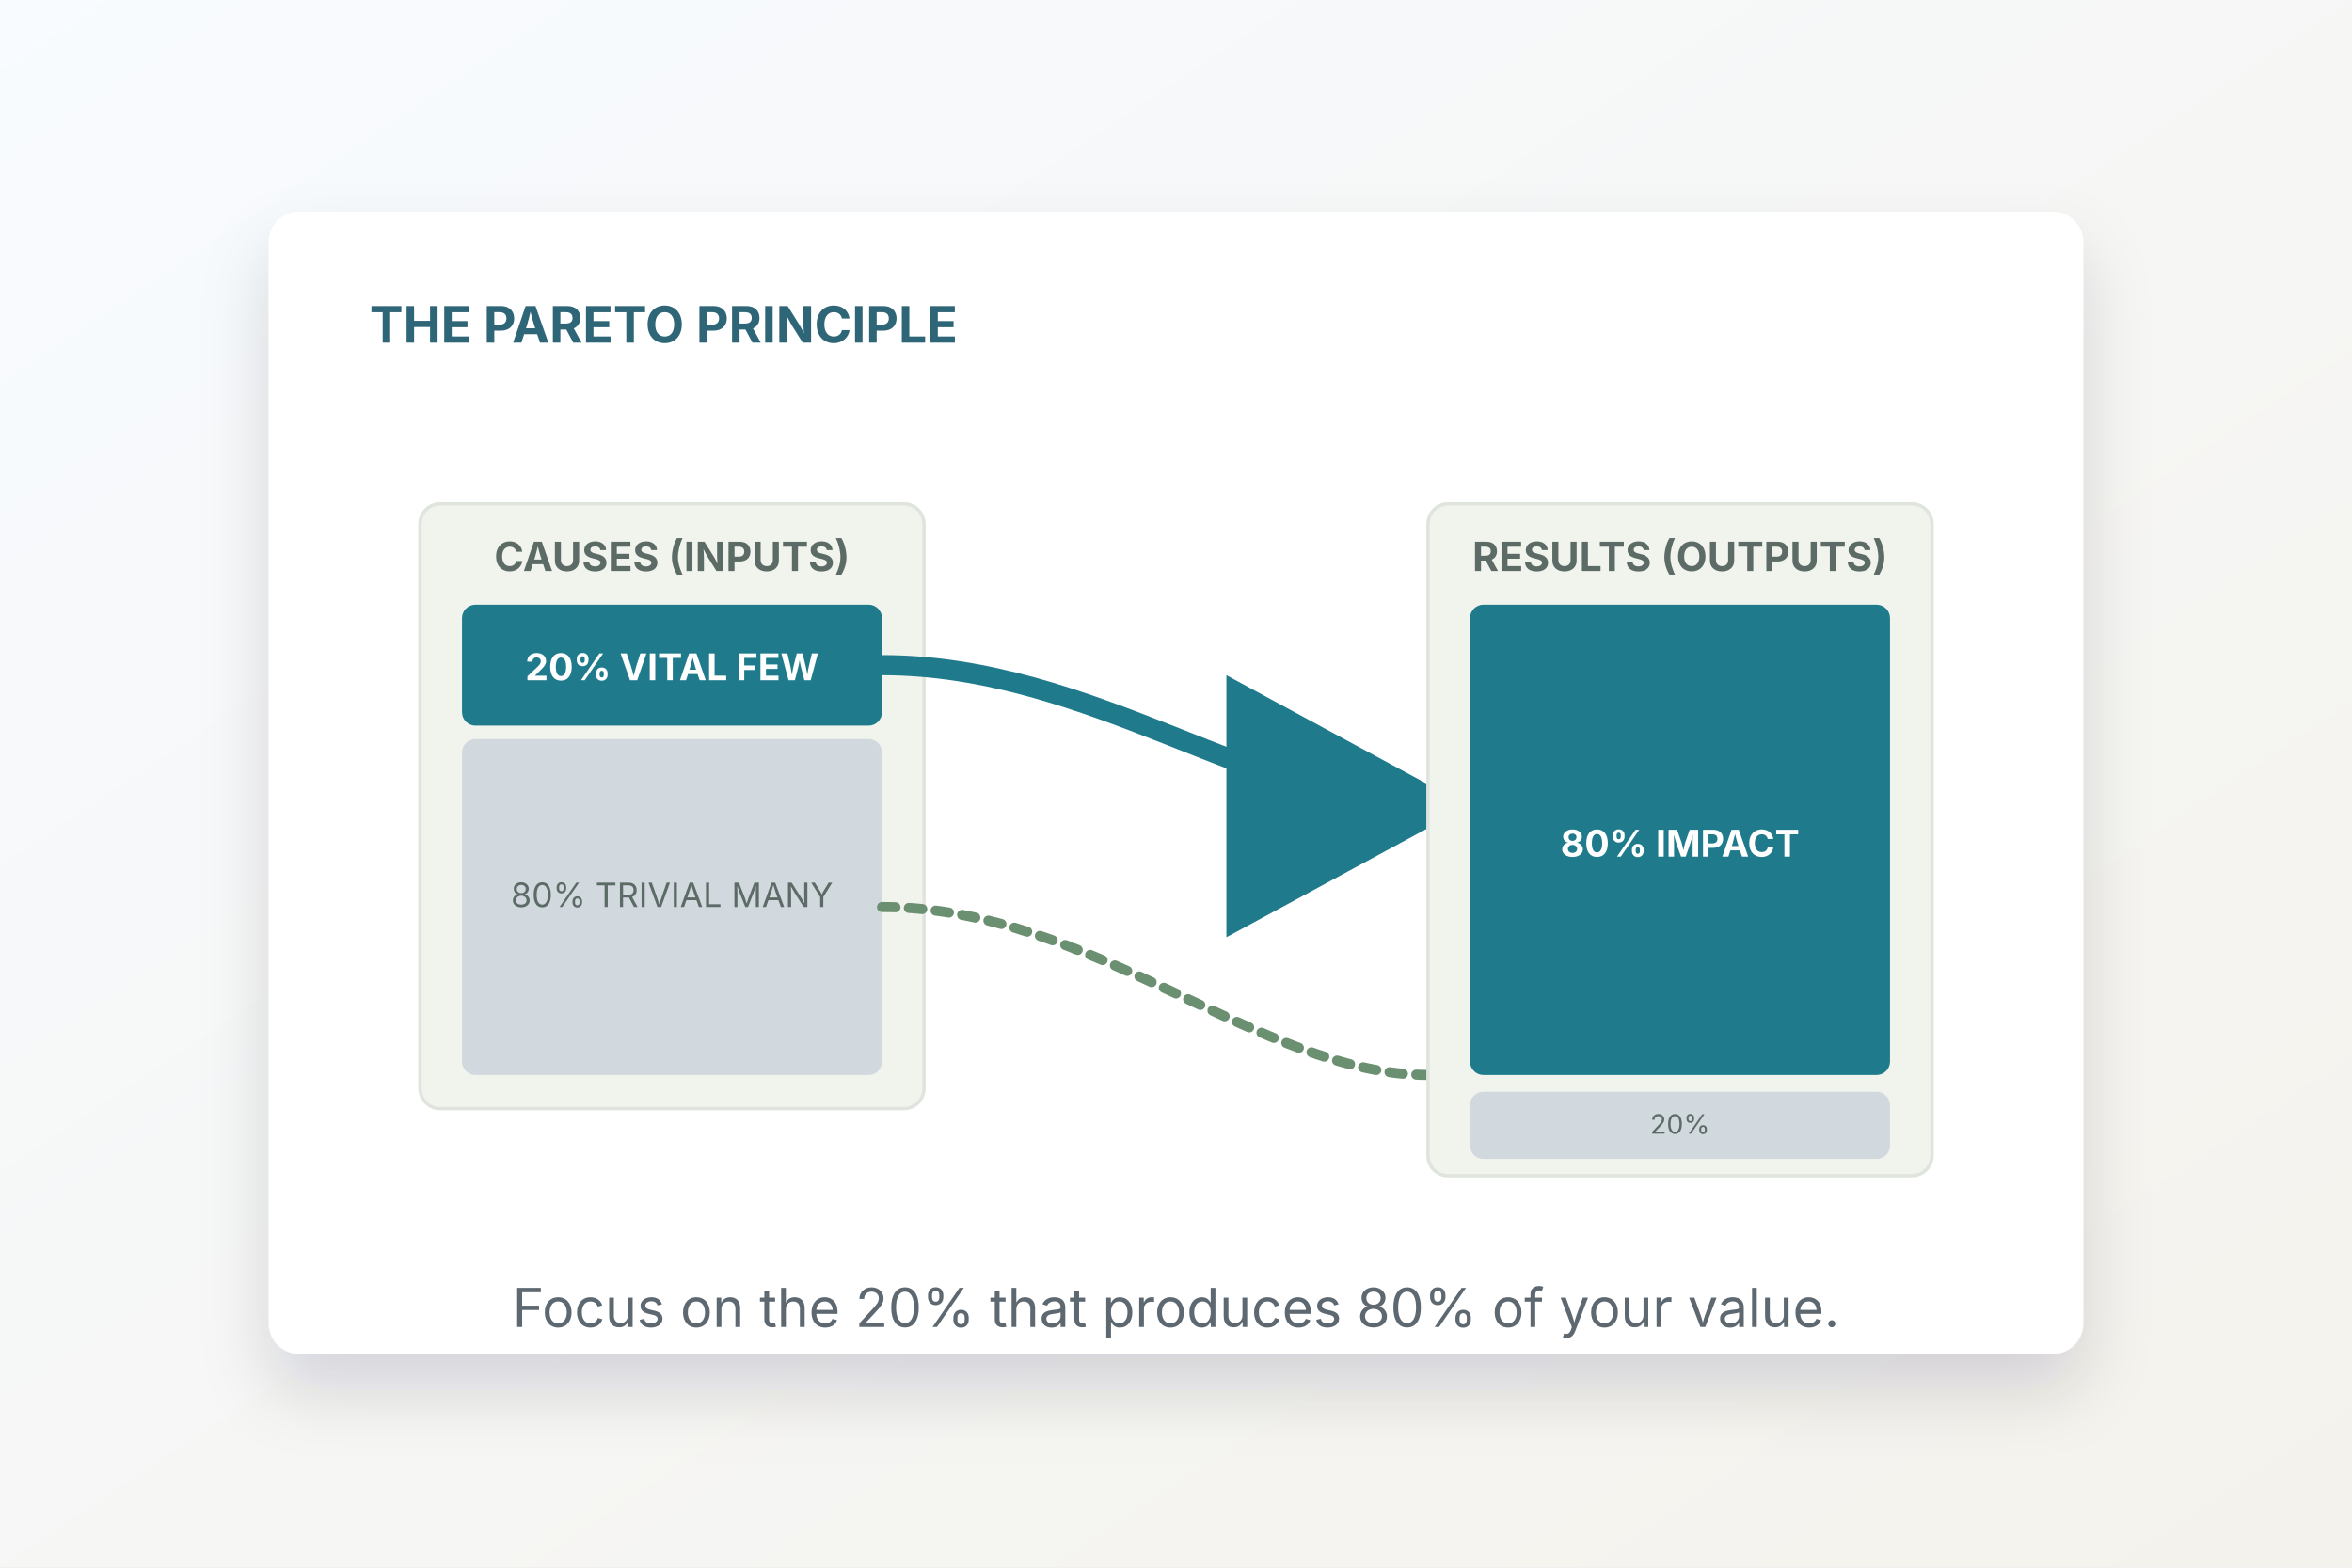
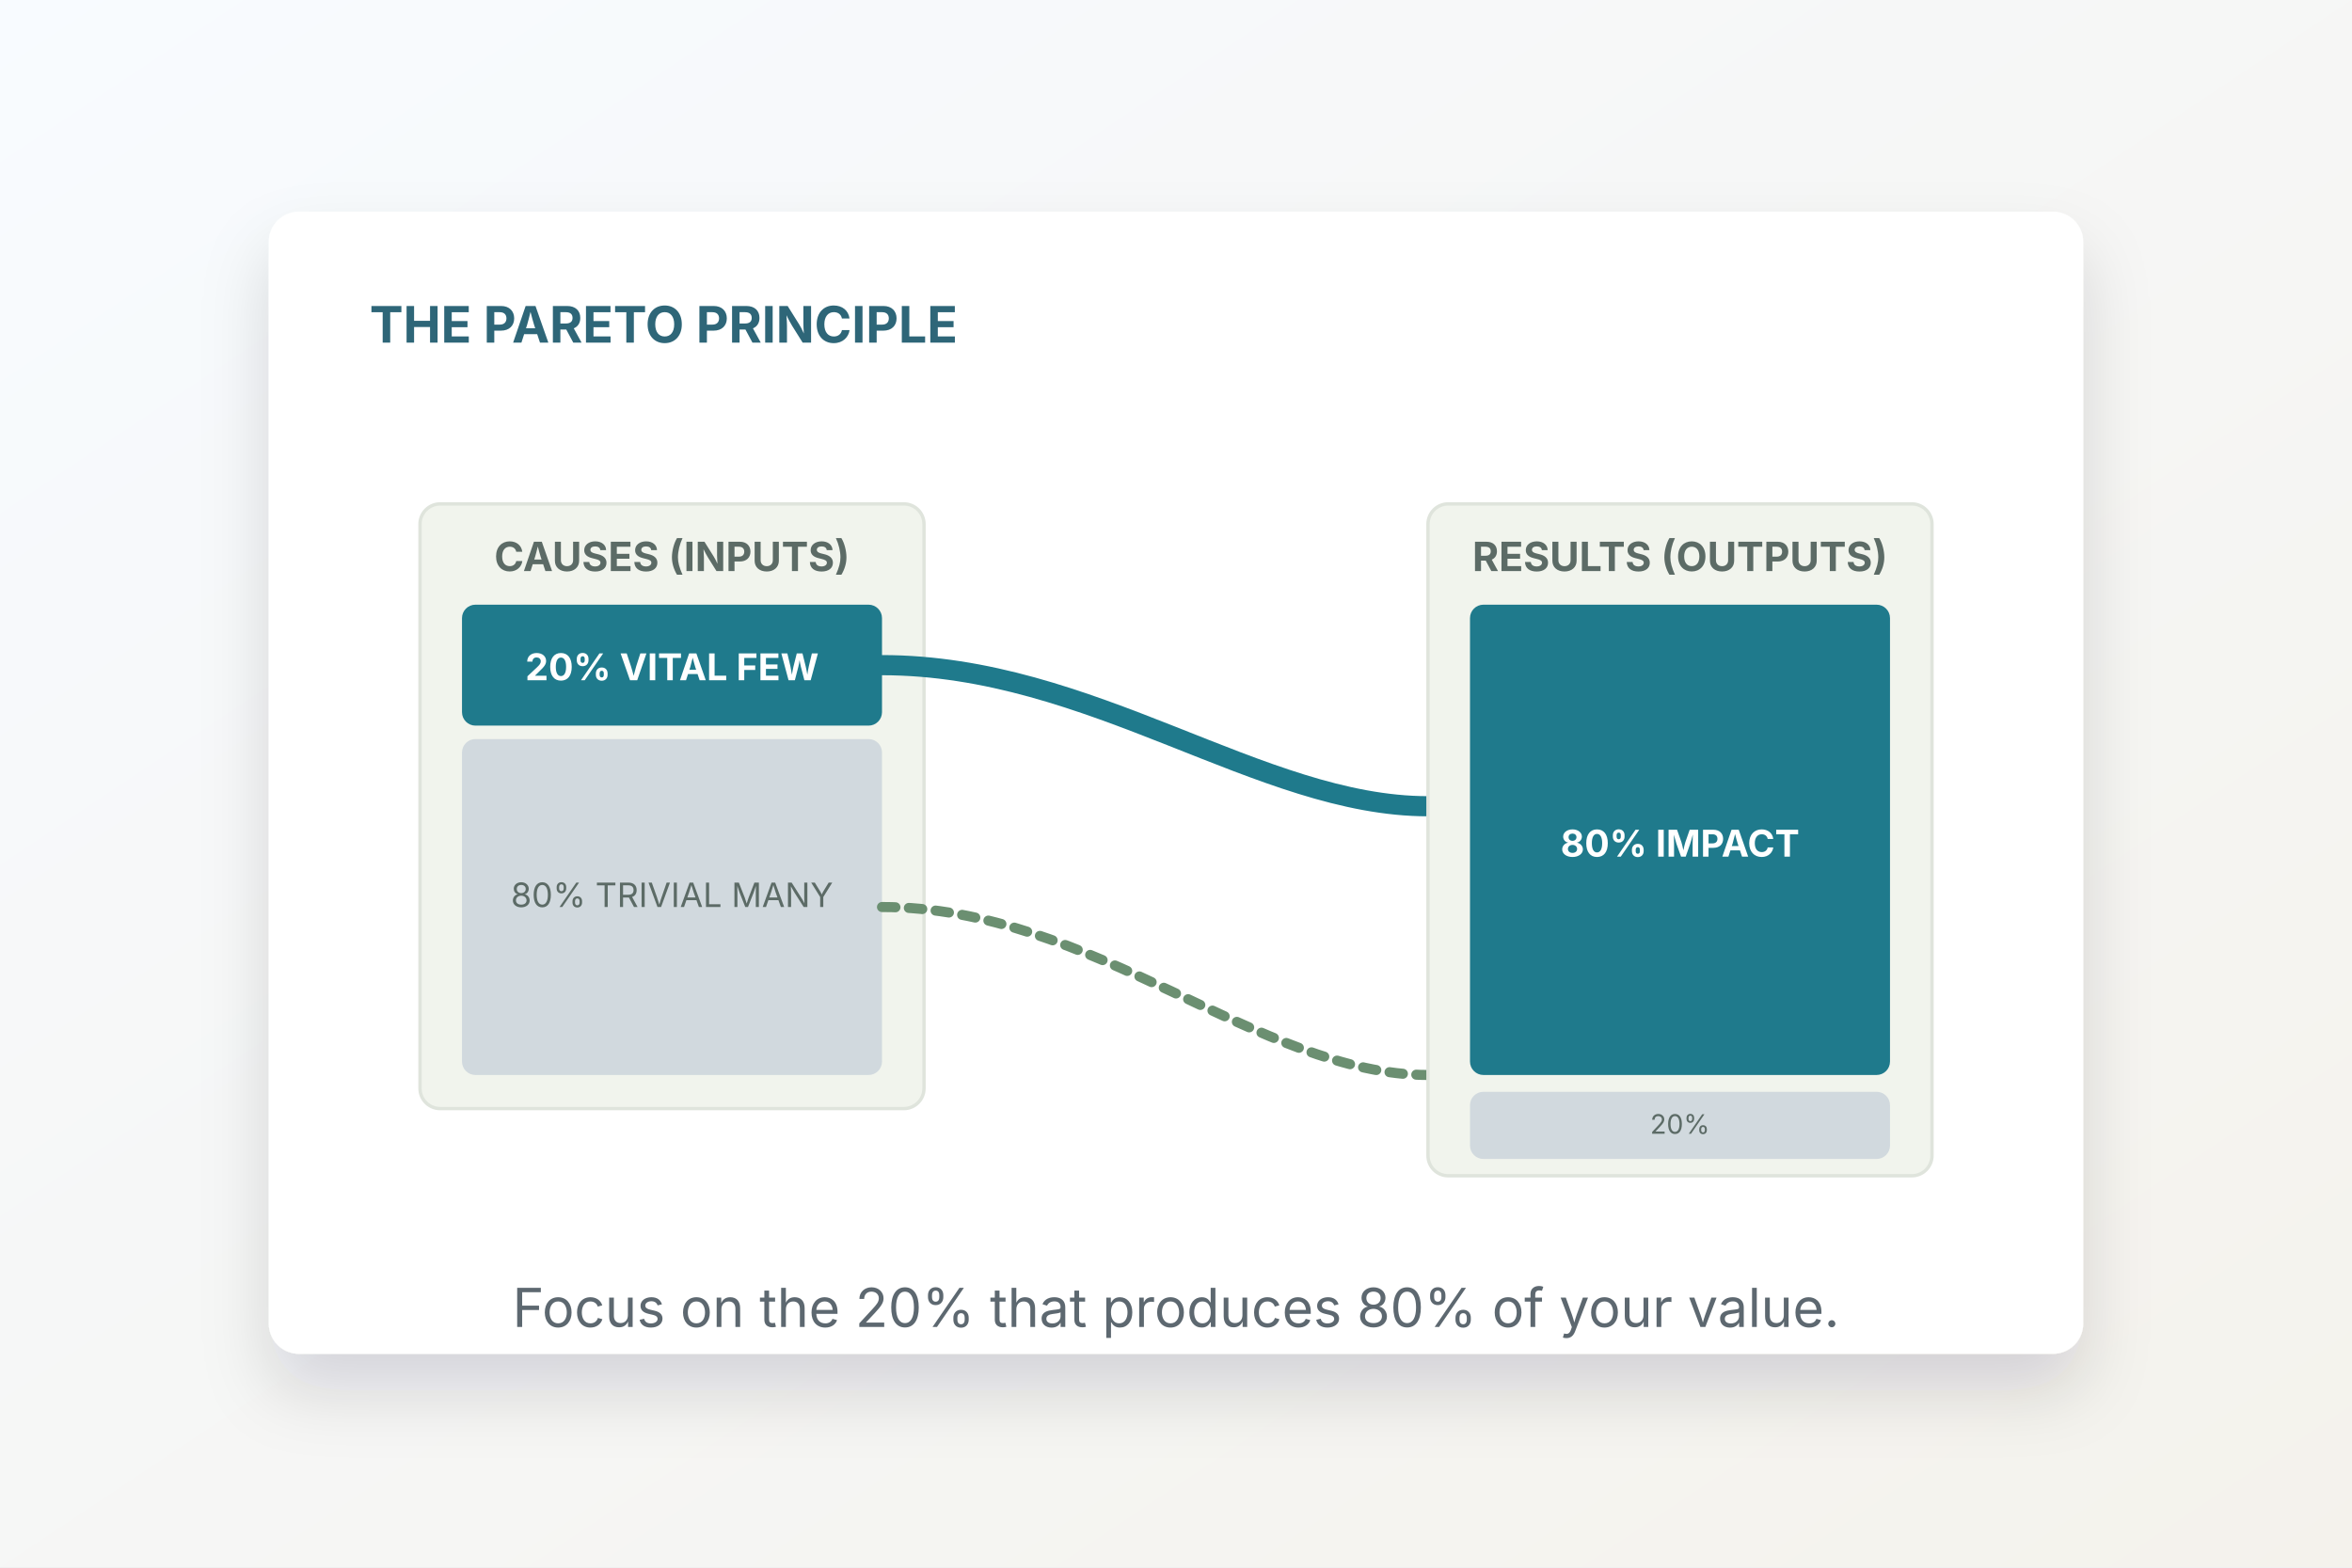
<svg xmlns="http://www.w3.org/2000/svg" viewBox="0 0 1400 933" role="img" aria-labelledby="title desc">
  <defs>
    <linearGradient id="bg" x1="0" x2="1" y1="0" y2="1">
      <stop offset="0" stop-color="#f8fbff" />
      <stop offset="1" stop-color="#f4f2ec" />
    </linearGradient>
    <filter id="shadow" x="-20%" y="-20%" width="140%" height="140%">
      <feDropShadow dx="0" dy="22" stdDeviation="20" flood-color="#17212b" flood-opacity="0.14" />
    </filter>
-     <marker id="arrow-teal" markerWidth="15" markerHeight="15" refX="11" refY="7.5" orient="auto">
-       <path d="M1 1 L13 7.5 L1 14 Z" fill="#1f7a8c" />
-     </marker>
  </defs>
  <rect width="1400" height="933" fill="url(#bg)" />
  <rect x="160" y="126" width="1080" height="680" rx="18" fill="#ffffff" filter="url(#shadow)" />
  <text x="220" y="204" fill="#2e6678" font-family="Inter, Arial, sans-serif" font-size="30" font-weight="700">THE PARETO PRINCIPLE</text>
  <rect x="250" y="300" width="300" height="360" rx="12" fill="#f1f4ed" stroke="#dfe4dc" stroke-width="2" />
  <text x="400" y="340" text-anchor="middle" fill="#5c6b66" font-family="Inter, Arial, sans-serif" font-size="24" font-weight="700">CAUSES (INPUTS)</text>
  <rect x="275" y="360" width="250" height="72" rx="8" fill="#1f7a8c" />
  <text x="400" y="405" text-anchor="middle" fill="#ffffff" font-family="Inter, Arial, sans-serif" font-size="22" font-weight="700">20% VITAL FEW</text>
  <rect x="275" y="440" width="250" height="200" rx="8" fill="#d1d9de" />
  <text x="400" y="540" text-anchor="middle" fill="#5c6b66" font-family="Inter, Arial, sans-serif" font-size="20">80% TRIVIAL MANY</text>
  <path d="M 525 396 C 650 396, 750 480, 850 480" fill="none" stroke="#1f7a8c" stroke-width="12" stroke-linecap="round" marker-end="url(#arrow-teal)" />
  <path d="M 525 540 C 650 540, 750 640, 850 640" fill="none" stroke="#6b8f71" stroke-width="6" stroke-linecap="round" stroke-dasharray="8,8" />
  <rect x="850" y="300" width="300" height="400" rx="12" fill="#f1f4ed" stroke="#dfe4dc" stroke-width="2" />
  <text x="1000" y="340" text-anchor="middle" fill="#5c6b66" font-family="Inter, Arial, sans-serif" font-size="24" font-weight="700">RESULTS (OUTPUTS)</text>
  <rect x="875" y="360" width="250" height="280" rx="8" fill="#1f7a8c" />
  <text x="1000" y="510" text-anchor="middle" fill="#ffffff" font-family="Inter, Arial, sans-serif" font-size="22" font-weight="700">80% IMPACT</text>
  <rect x="875" y="650" width="250" height="40" rx="8" fill="#d1d9de" />
  <text x="1000" y="675" text-anchor="middle" fill="#5c6b66" font-family="Inter, Arial, sans-serif" font-size="16">20%</text>
  <text x="700" y="790" text-anchor="middle" fill="#5d6870" font-family="Inter, Arial, sans-serif" font-size="32">Focus on the 20% that produces 80% of your value.</text>
</svg>
